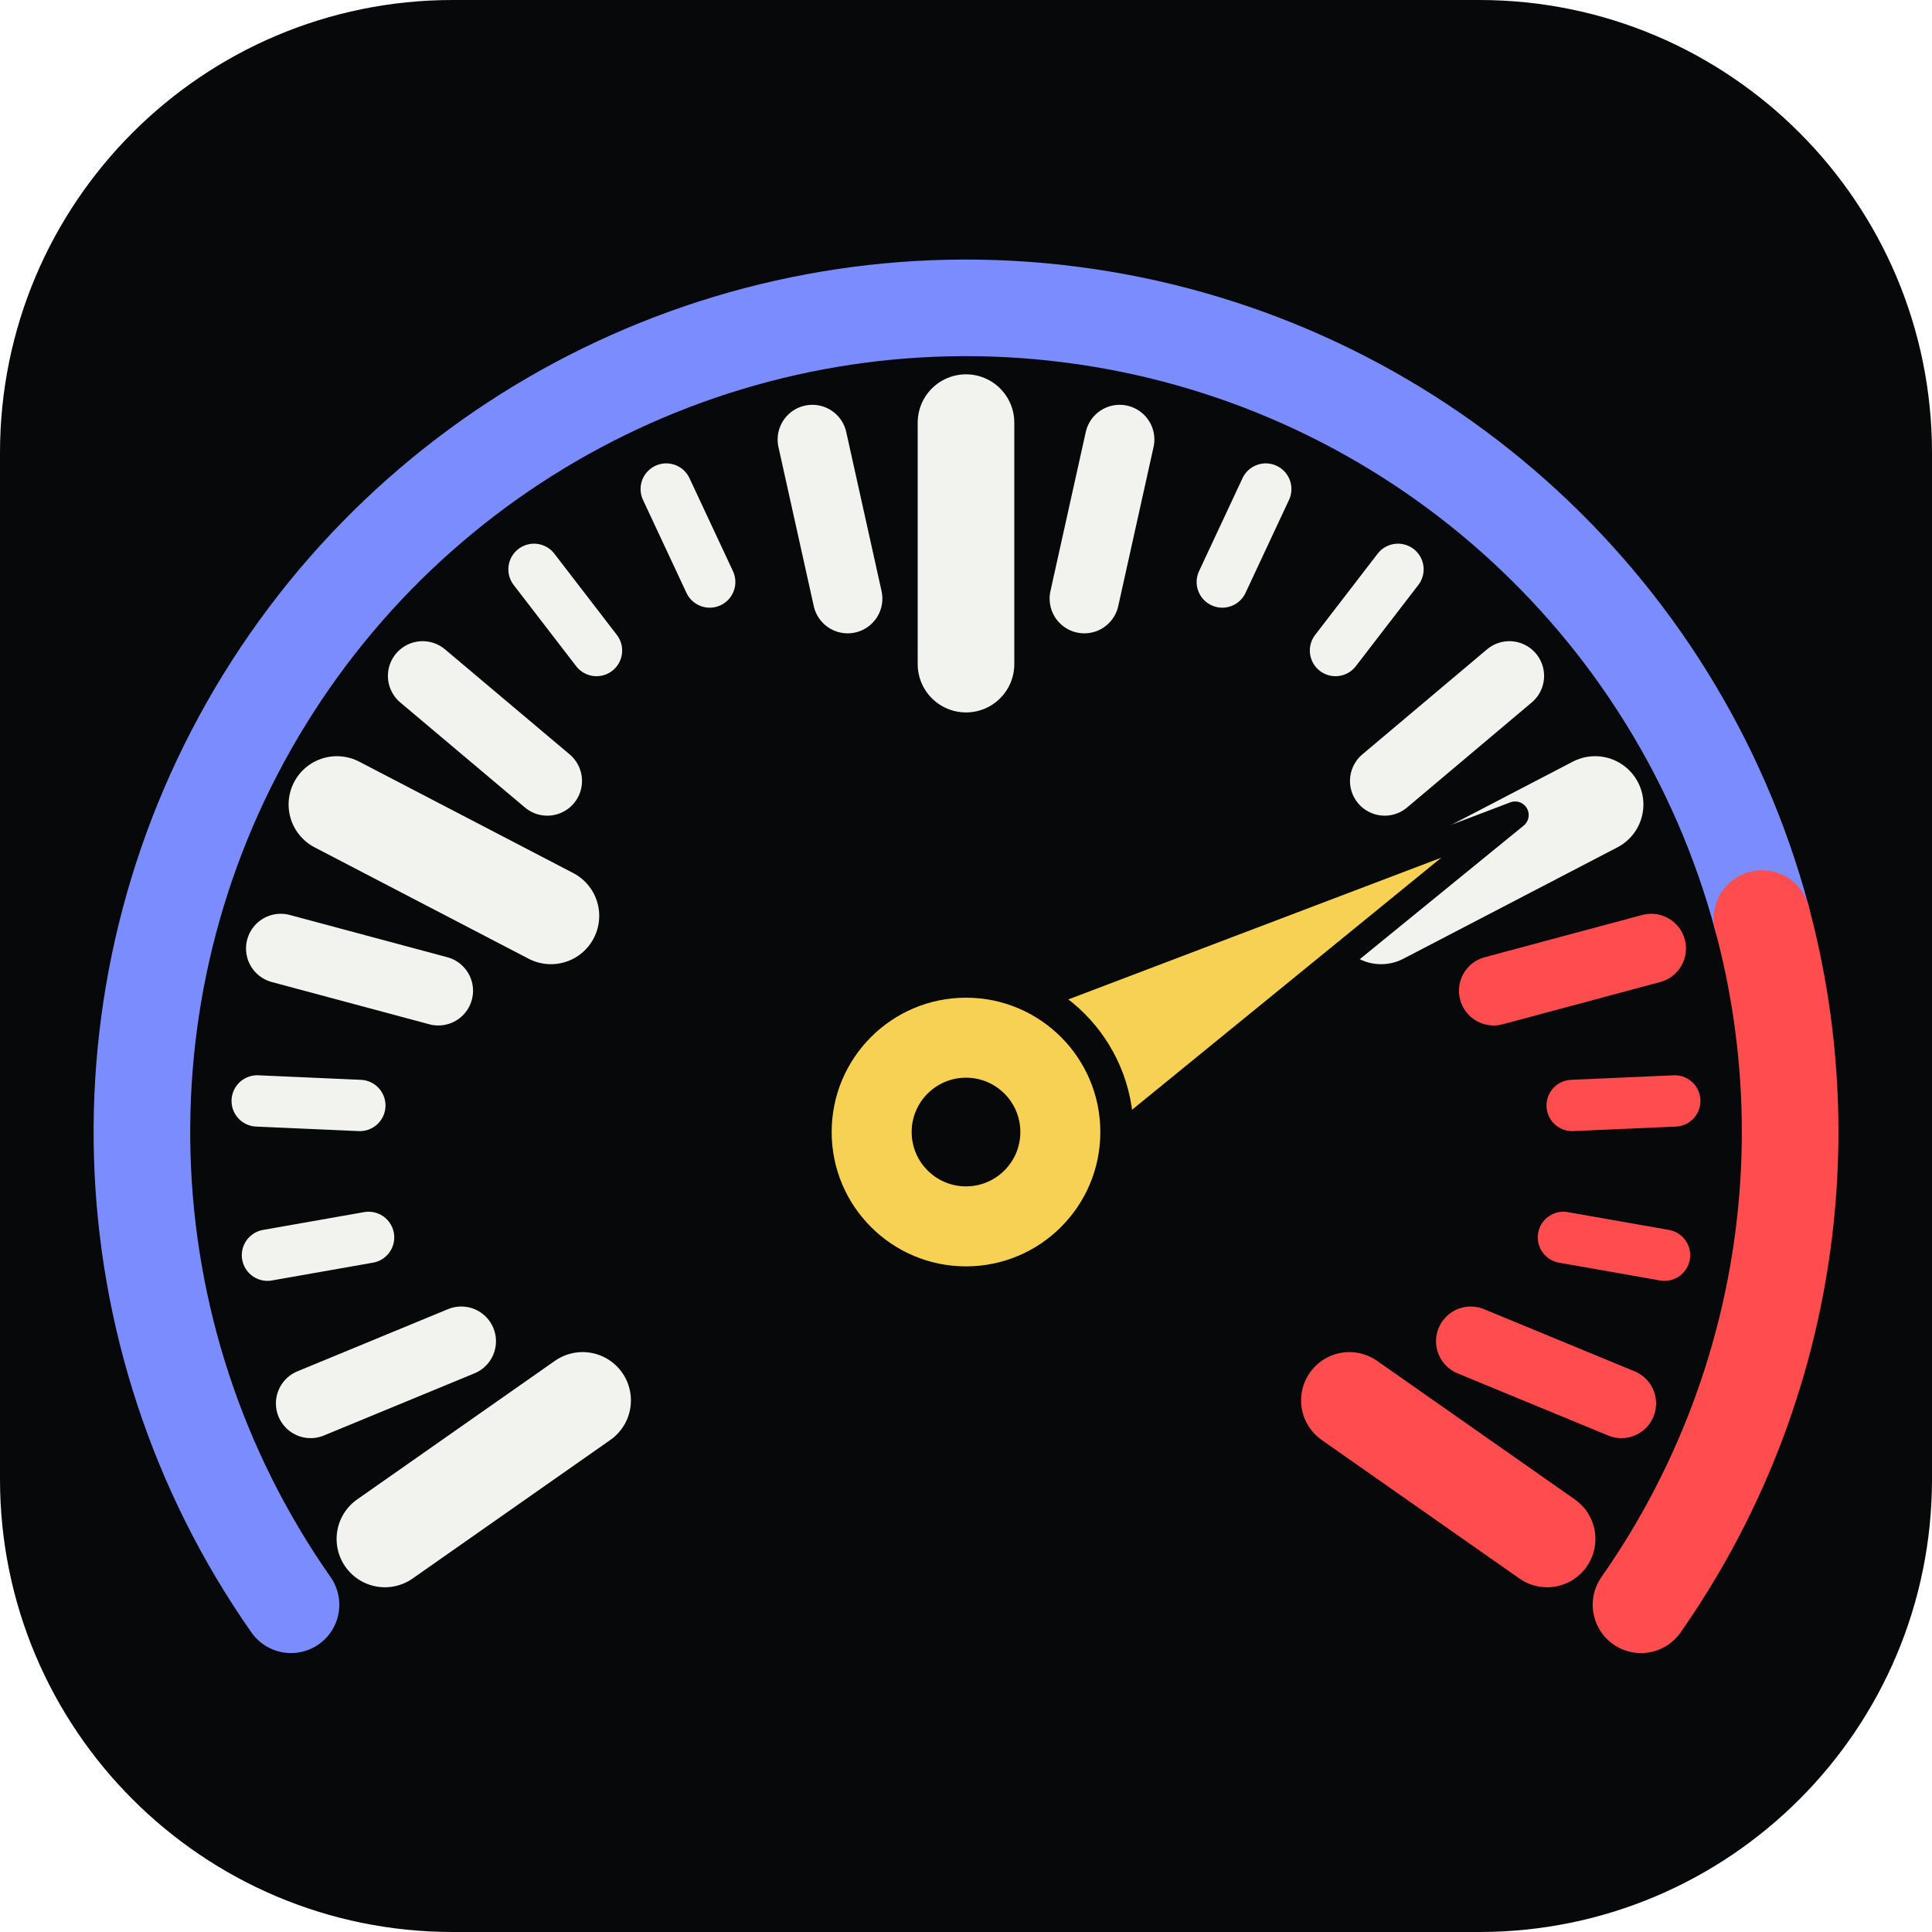
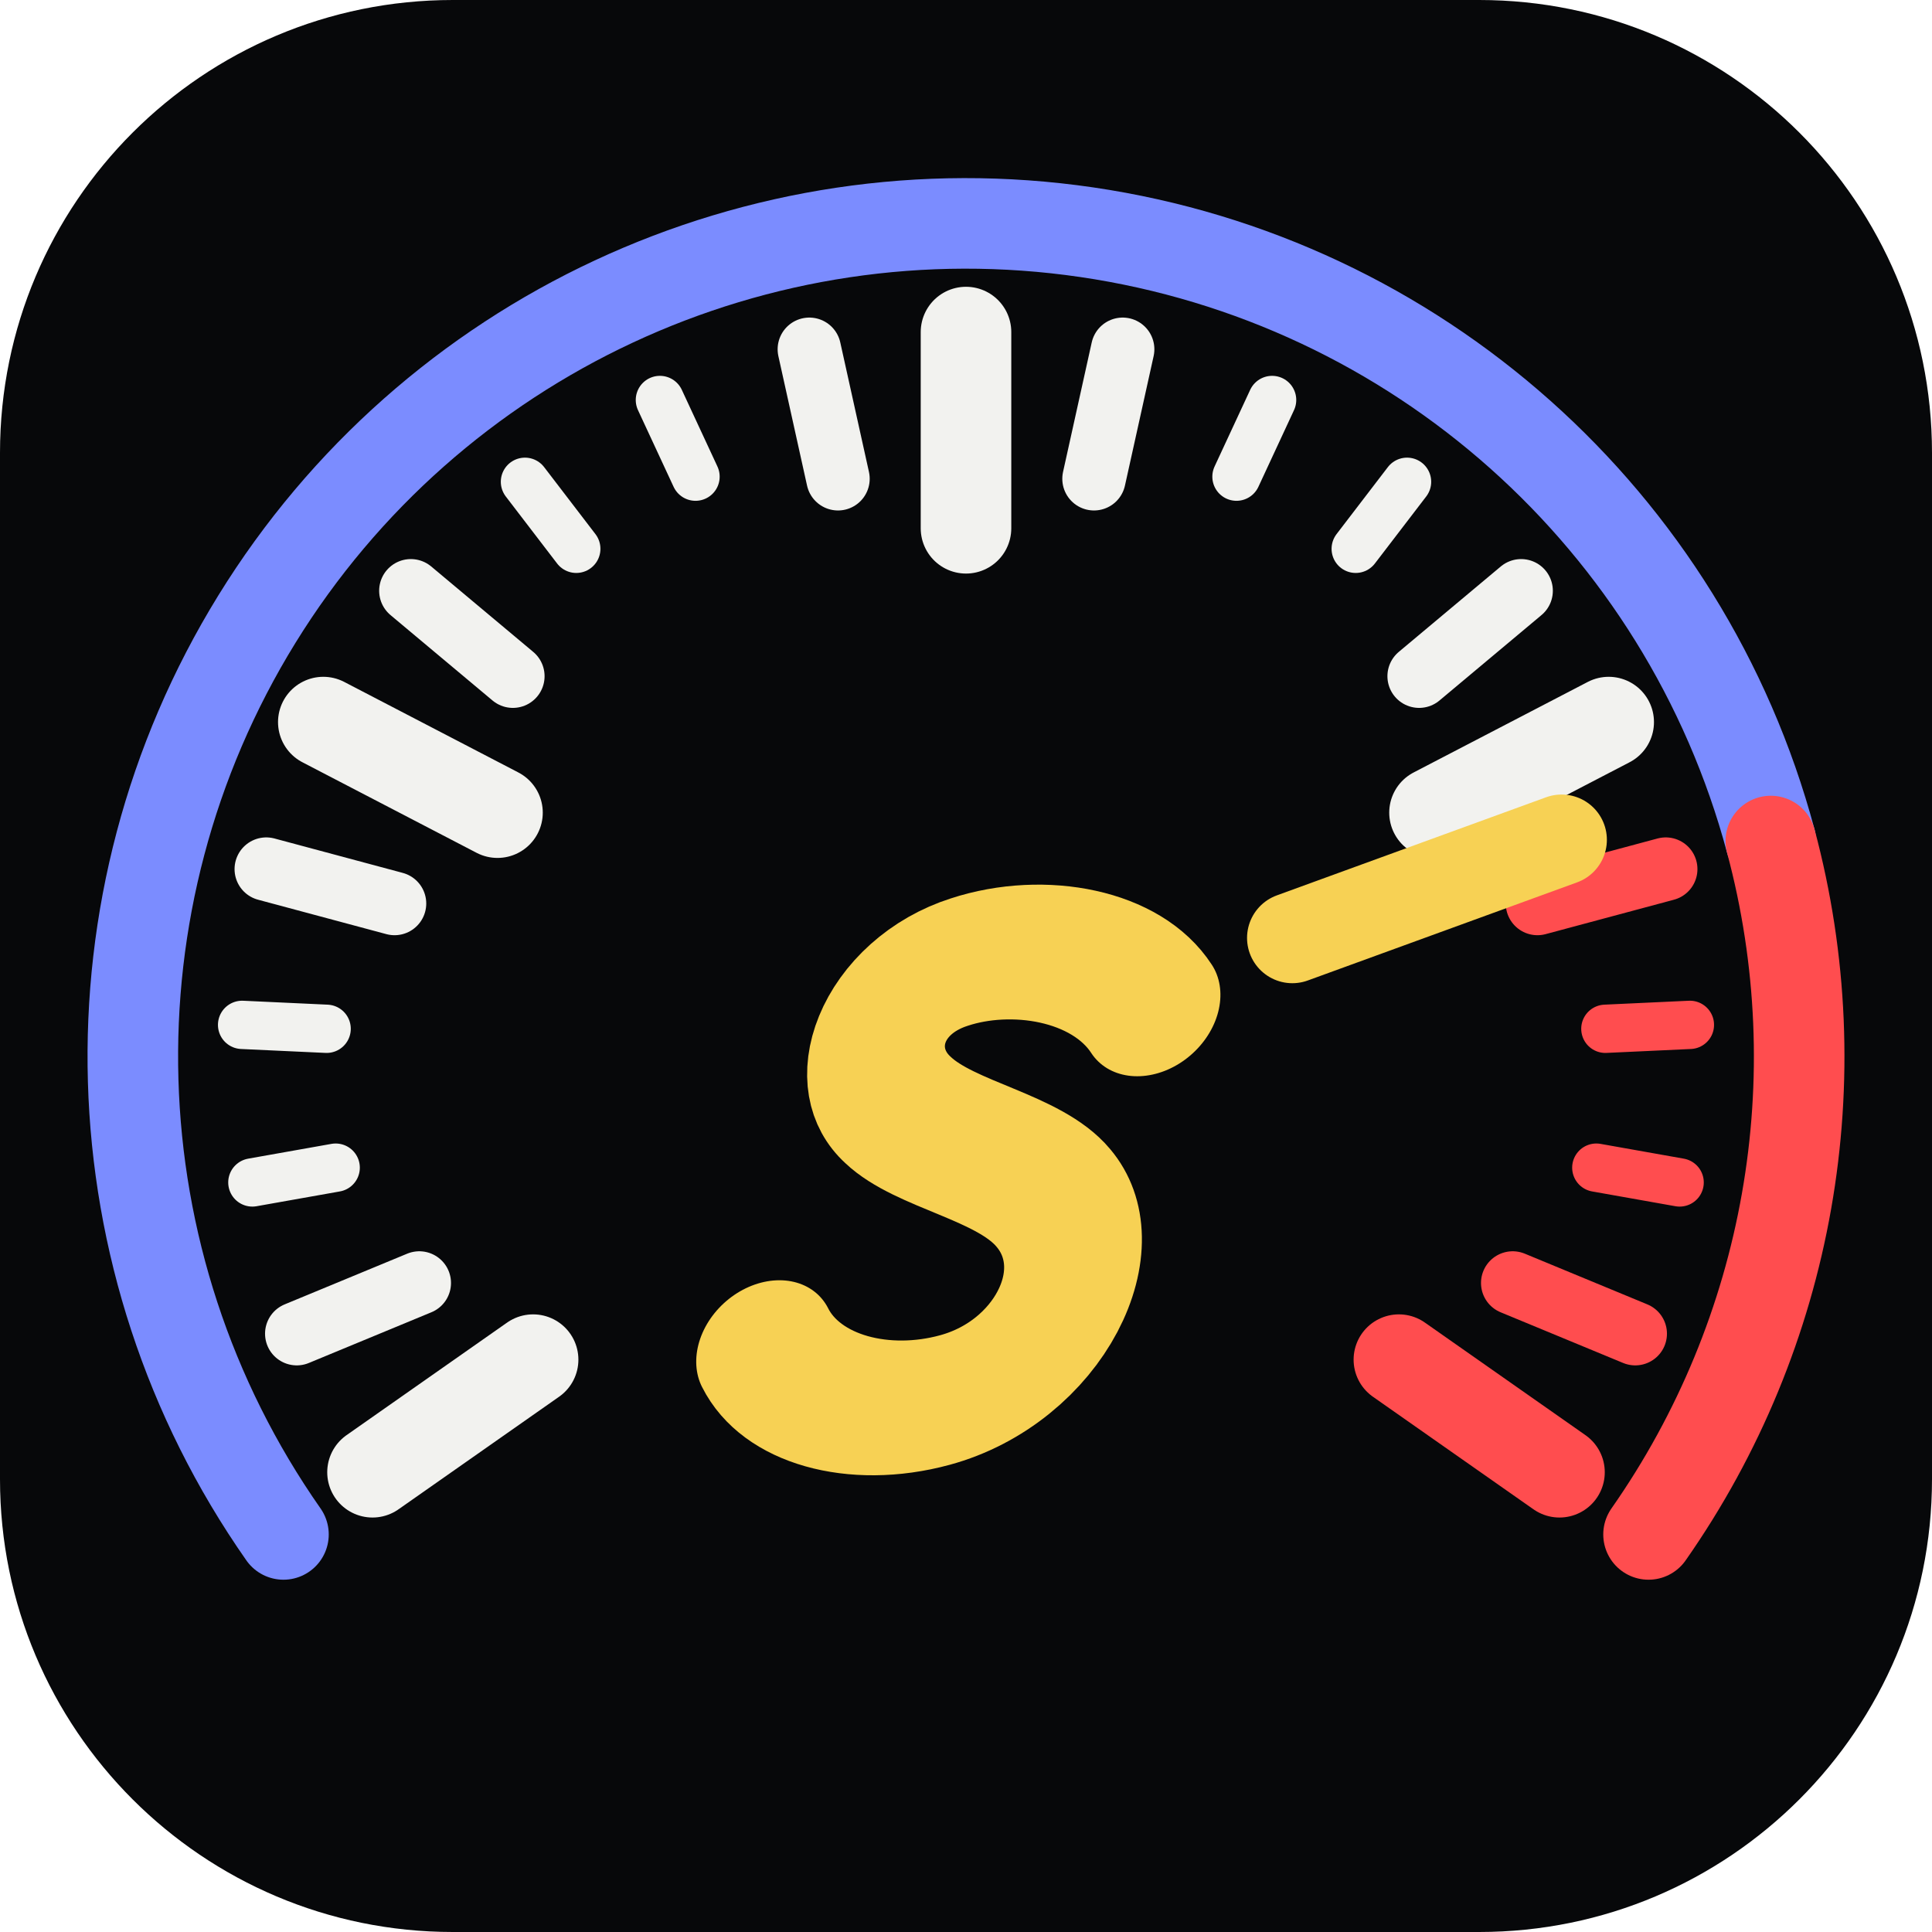
<svg xmlns="http://www.w3.org/2000/svg" viewBox="0 0 64 64">
  <rect width="64" height="64" rx="15" fill="#07080a" />
-   <path d="M9.64 53.16 A27.3 27.3 0 1 1 58.37 30.43" fill="none" stroke="#7b8cff" stroke-width="3.2" stroke-linecap="round" />
-   <path d="M58.37 30.43 A27.3 27.3 0 0 1 54.36 53.16" fill="none" stroke="#ff4d4f" stroke-width="3.2" stroke-linecap="round" />
-   <line x1="12.75" y1="50.98" x2="19.3" y2="46.39" stroke="#f2f2ef" stroke-width="3.2" stroke-linecap="round" />
-   <line x1="10.29" y1="46.49" x2="15.28" y2="44.43" stroke="#f2f2ef" stroke-width="2.3" stroke-linecap="round" />
-   <line x1="8.86" y1="41.58" x2="12.21" y2="40.99" stroke="#f2f2ef" stroke-width="1.7" stroke-linecap="round" />
-   <line x1="8.52" y1="36.47" x2="11.92" y2="36.62" stroke="#f2f2ef" stroke-width="1.7" stroke-linecap="round" />
-   <line x1="9.3" y1="31.42" x2="14.52" y2="32.82" stroke="#f2f2ef" stroke-width="2.3" stroke-linecap="round" />
-   <line x1="11.16" y1="26.65" x2="18.25" y2="30.34" stroke="#f2f2ef" stroke-width="3.2" stroke-linecap="round" />
-   <line x1="14" y1="22.39" x2="18.13" y2="25.87" stroke="#f2f2ef" stroke-width="2.3" stroke-linecap="round" />
-   <line x1="17.69" y1="18.86" x2="19.76" y2="21.55" stroke="#f2f2ef" stroke-width="1.7" stroke-linecap="round" />
-   <line x1="22.07" y1="16.2" x2="23.51" y2="19.28" stroke="#f2f2ef" stroke-width="1.7" stroke-linecap="round" />
-   <line x1="26.91" y1="14.56" x2="28.08" y2="19.83" stroke="#f2f2ef" stroke-width="2.3" stroke-linecap="round" />
-   <line x1="32" y1="14" x2="32" y2="22" stroke="#f2f2ef" stroke-width="3.2" stroke-linecap="round" />
-   <line x1="37.09" y1="14.56" x2="35.92" y2="19.83" stroke="#f2f2ef" stroke-width="2.3" stroke-linecap="round" />
-   <line x1="41.93" y1="16.2" x2="40.49" y2="19.28" stroke="#f2f2ef" stroke-width="1.7" stroke-linecap="round" />
-   <line x1="46.31" y1="18.86" x2="44.24" y2="21.55" stroke="#f2f2ef" stroke-width="1.7" stroke-linecap="round" />
-   <line x1="50" y1="22.39" x2="45.87" y2="25.87" stroke="#f2f2ef" stroke-width="2.3" stroke-linecap="round" />
-   <line x1="52.84" y1="26.65" x2="45.75" y2="30.34" stroke="#f2f2ef" stroke-width="3.2" stroke-linecap="round" />
-   <line x1="54.7" y1="31.42" x2="49.48" y2="32.82" stroke="#ff4d4f" stroke-width="2.3" stroke-linecap="round" />
-   <line x1="55.48" y1="36.47" x2="52.08" y2="36.62" stroke="#ff4d4f" stroke-width="1.7" stroke-linecap="round" />
-   <line x1="55.14" y1="41.58" x2="51.79" y2="40.99" stroke="#ff4d4f" stroke-width="1.7" stroke-linecap="round" />
-   <line x1="53.71" y1="46.49" x2="48.72" y2="44.43" stroke="#ff4d4f" stroke-width="2.3" stroke-linecap="round" />
-   <line x1="51.25" y1="50.98" x2="44.7" y2="46.39" stroke="#ff4d4f" stroke-width="3.2" stroke-linecap="round" />
-   <path d="M50.19 27 L30.3 34.56 L26.8 40.5 L33.7 40.44 Z" fill="#f7d154" stroke="#07080a" stroke-width=".9" stroke-linejoin="round" />
-   <circle cx="32" cy="37.5" r="5" fill="#f7d154" stroke="#07080a" stroke-width="1.1" />
-   <circle cx="32" cy="37.5" r="1.8" fill="#07080a" />
+   <path d="M9.39 50.83 A27.6 27.6 0 1 1 58.66 27.86" fill="none" stroke="#7b8cff" stroke-width="3" stroke-linecap="round" />
+   <path d="M58.66 27.86 A27.6 27.6 0 0 1 54.61 50.83" fill="none" stroke="#ff4d4f" stroke-width="3" stroke-linecap="round" />
+   <line x1="12.34" y1="48.77" x2="17.66" y2="45.04" stroke="#f2f2ef" stroke-width="3" stroke-linecap="round" />
+   <line x1="9.83" y1="44.18" x2="13.89" y2="42.5" stroke="#f2f2ef" stroke-width="2.1" stroke-linecap="round" />
+   <line x1="8.36" y1="39.17" x2="11.12" y2="38.68" stroke="#f2f2ef" stroke-width="1.6" stroke-linecap="round" />
+   <line x1="8.02" y1="33.95" x2="10.82" y2="34.08" stroke="#f2f2ef" stroke-width="1.6" stroke-linecap="round" />
+   <line x1="8.82" y1="28.79" x2="13.07" y2="29.93" stroke="#f2f2ef" stroke-width="2.1" stroke-linecap="round" />
+   <line x1="10.71" y1="23.92" x2="16.48" y2="26.92" stroke="#f2f2ef" stroke-width="3" stroke-linecap="round" />
+   <line x1="13.61" y1="19.57" x2="16.99" y2="22.4" stroke="#f2f2ef" stroke-width="2.1" stroke-linecap="round" />
+   <line x1="17.39" y1="15.96" x2="19.09" y2="18.18" stroke="#f2f2ef" stroke-width="1.6" stroke-linecap="round" />
+   <line x1="21.86" y1="13.25" x2="23.04" y2="15.79" stroke="#f2f2ef" stroke-width="1.6" stroke-linecap="round" />
+   <line x1="26.81" y1="11.57" x2="27.76" y2="15.86" stroke="#f2f2ef" stroke-width="2.1" stroke-linecap="round" />
+   <line x1="32" y1="11" x2="32" y2="17.5" stroke="#f2f2ef" stroke-width="3" stroke-linecap="round" />
+   <line x1="37.19" y1="11.57" x2="36.24" y2="15.86" stroke="#f2f2ef" stroke-width="2.1" stroke-linecap="round" />
+   <line x1="42.14" y1="13.25" x2="40.96" y2="15.79" stroke="#f2f2ef" stroke-width="1.6" stroke-linecap="round" />
+   <line x1="46.61" y1="15.96" x2="44.91" y2="18.18" stroke="#f2f2ef" stroke-width="1.6" stroke-linecap="round" />
+   <line x1="50.39" y1="19.57" x2="47.01" y2="22.4" stroke="#f2f2ef" stroke-width="2.1" stroke-linecap="round" />
+   <line x1="53.29" y1="23.92" x2="47.52" y2="26.92" stroke="#f2f2ef" stroke-width="3" stroke-linecap="round" />
+   <line x1="55.18" y1="28.79" x2="50.93" y2="29.93" stroke="#ff4d4f" stroke-width="2.1" stroke-linecap="round" />
+   <line x1="55.98" y1="33.95" x2="53.18" y2="34.08" stroke="#ff4d4f" stroke-width="1.6" stroke-linecap="round" />
+   <line x1="55.64" y1="39.17" x2="52.88" y2="38.68" stroke="#ff4d4f" stroke-width="1.6" stroke-linecap="round" />
+   <line x1="54.17" y1="44.18" x2="50.11" y2="42.5" stroke="#ff4d4f" stroke-width="2.1" stroke-linecap="round" />
+   <line x1="51.66" y1="48.77" x2="46.34" y2="45.04" stroke="#ff4d4f" stroke-width="3" stroke-linecap="round" />
+   <line x1="42.81" y1="31.07" x2="51.73" y2="27.82" stroke="#f7d154" stroke-width="3" stroke-linecap="round" />
+   <g transform="translate(32 39) skewX(-12) scale(.62) translate(-34 -28.5)">
+     <path d="M42 19.5 C 39.5 16.6 34.6 15.8 31.2 17 C 27.4 18.3 26.6 22.6 29.6 24.9 C 32 26.8 36.6 27.4 38.9 29.6 C 42.4 32.9 40.6 38.9 35.4 40.4 C 31.6 41.5 27.2 40.4 25.2 37.6" fill="none" stroke="#f7d154" stroke-width="7.2" stroke-linecap="round" stroke-linejoin="round" />
+   </g>
</svg>
